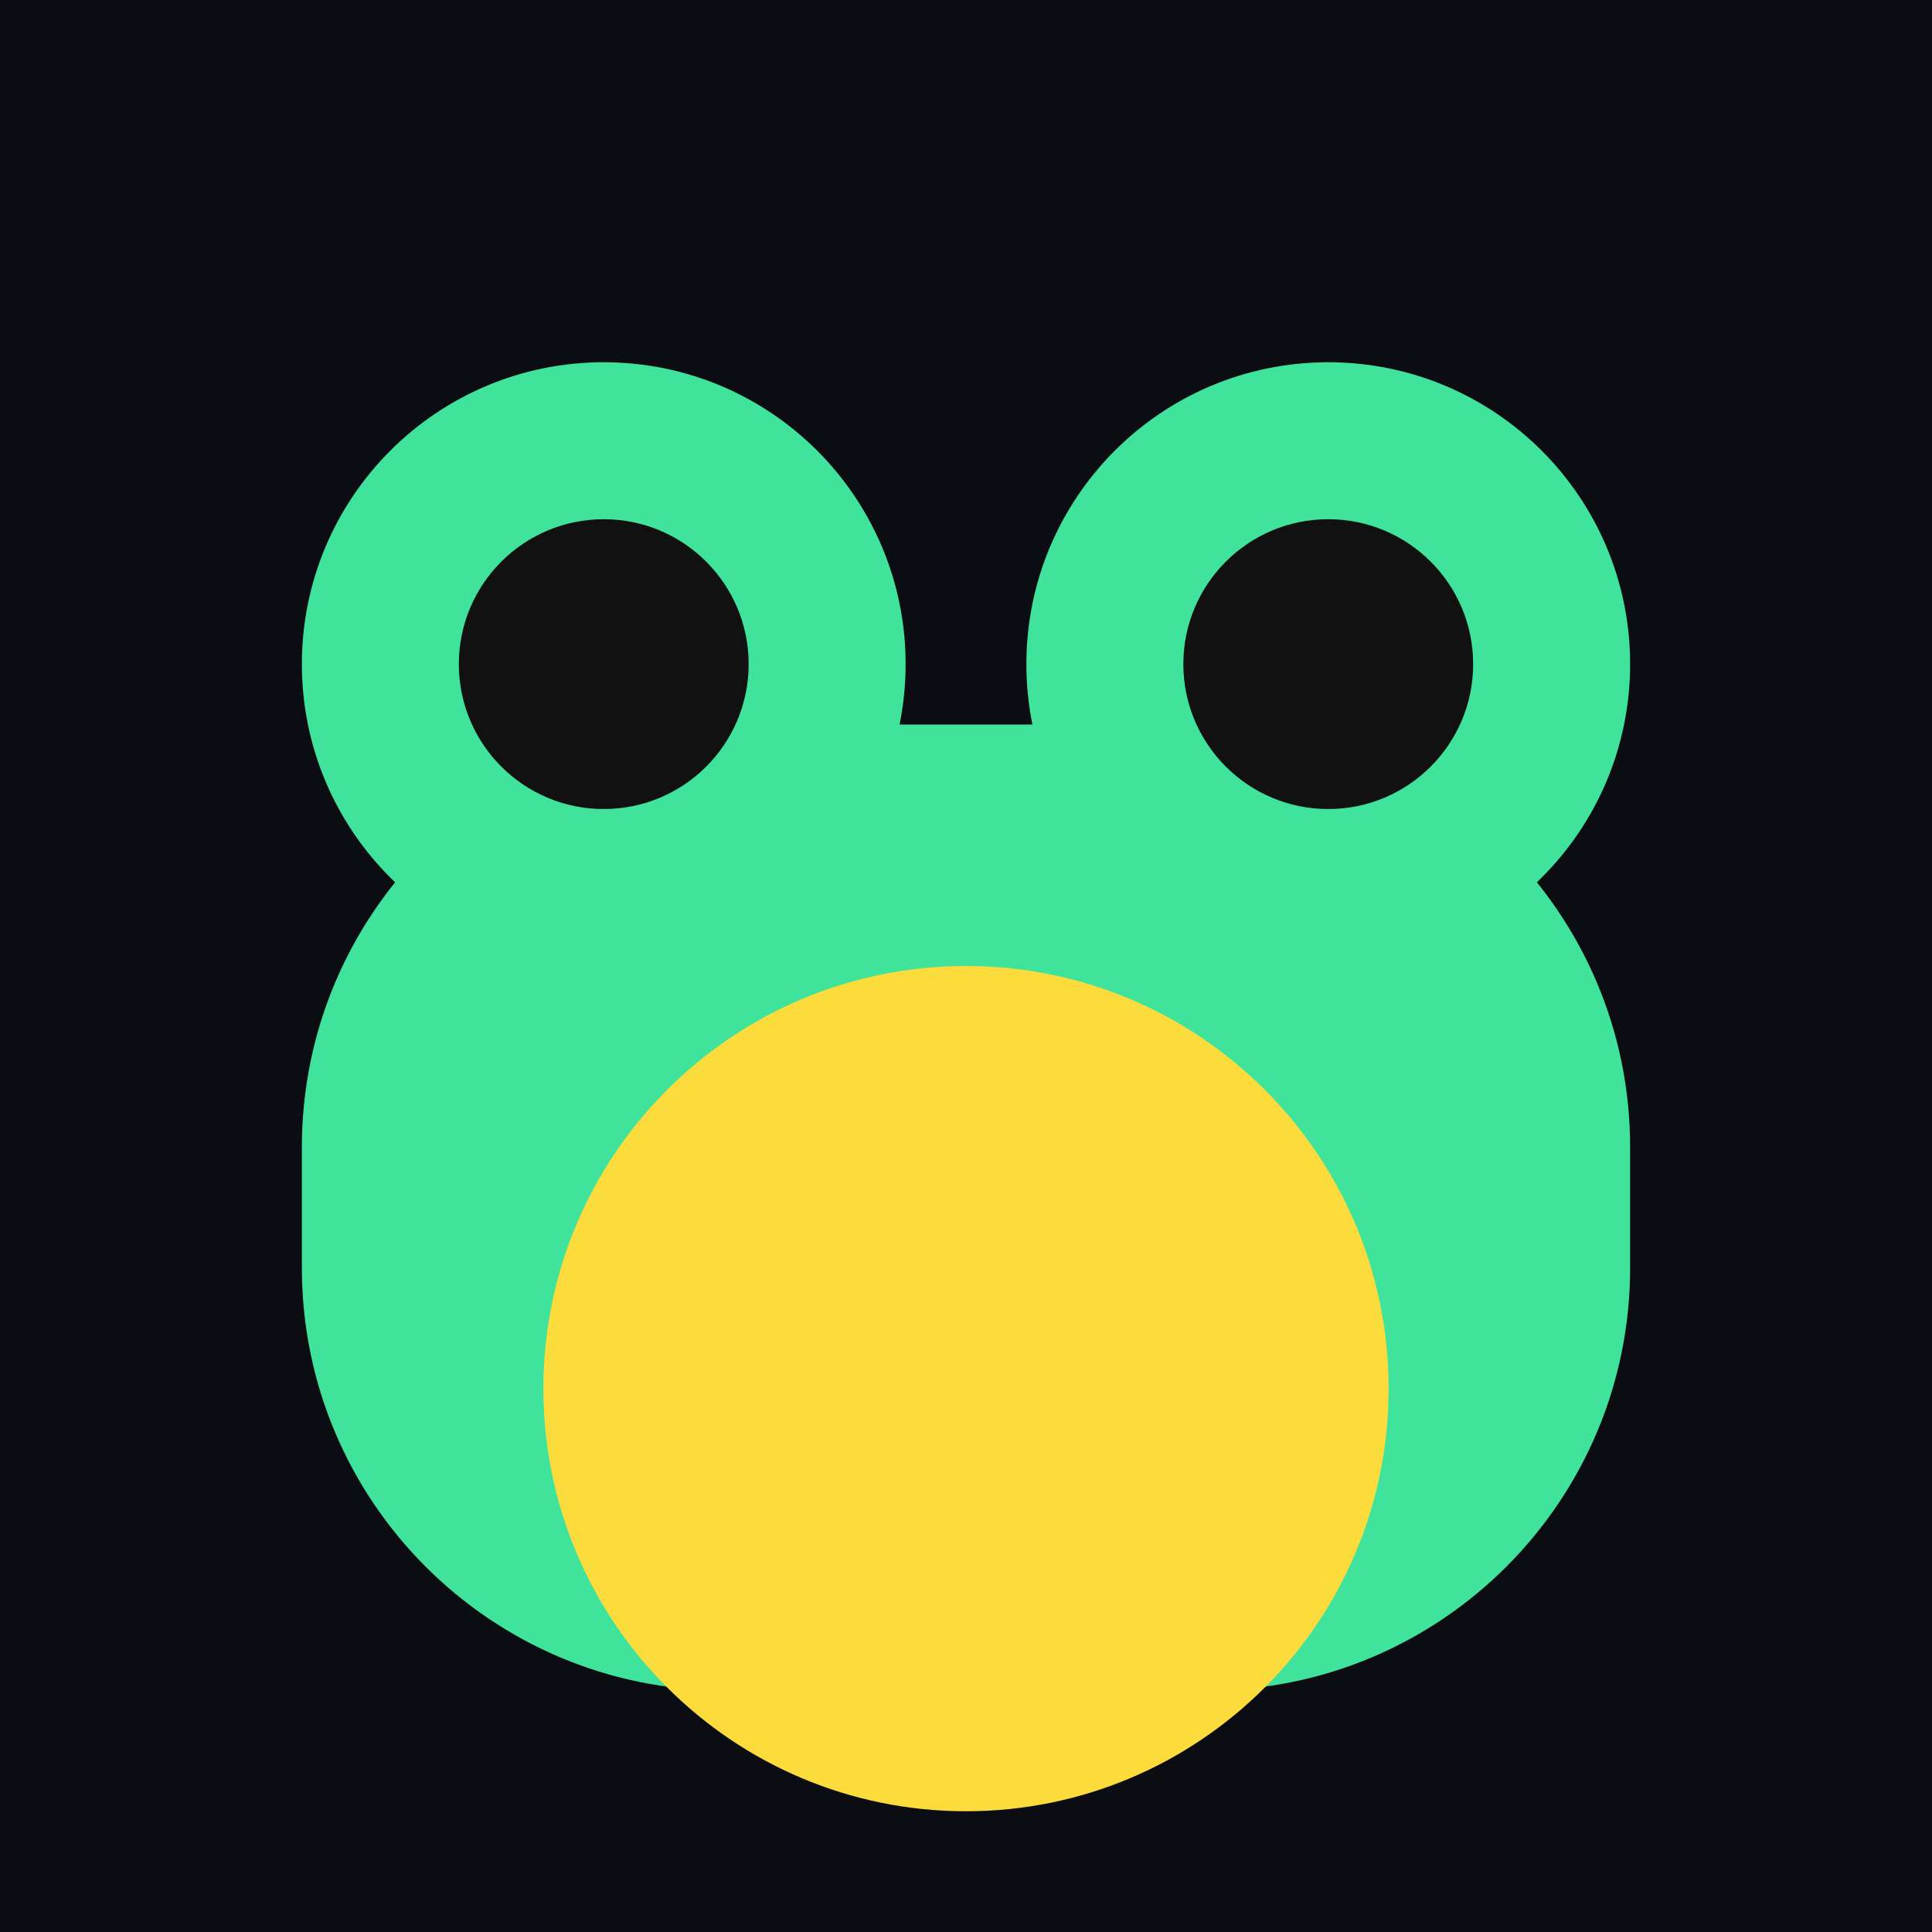
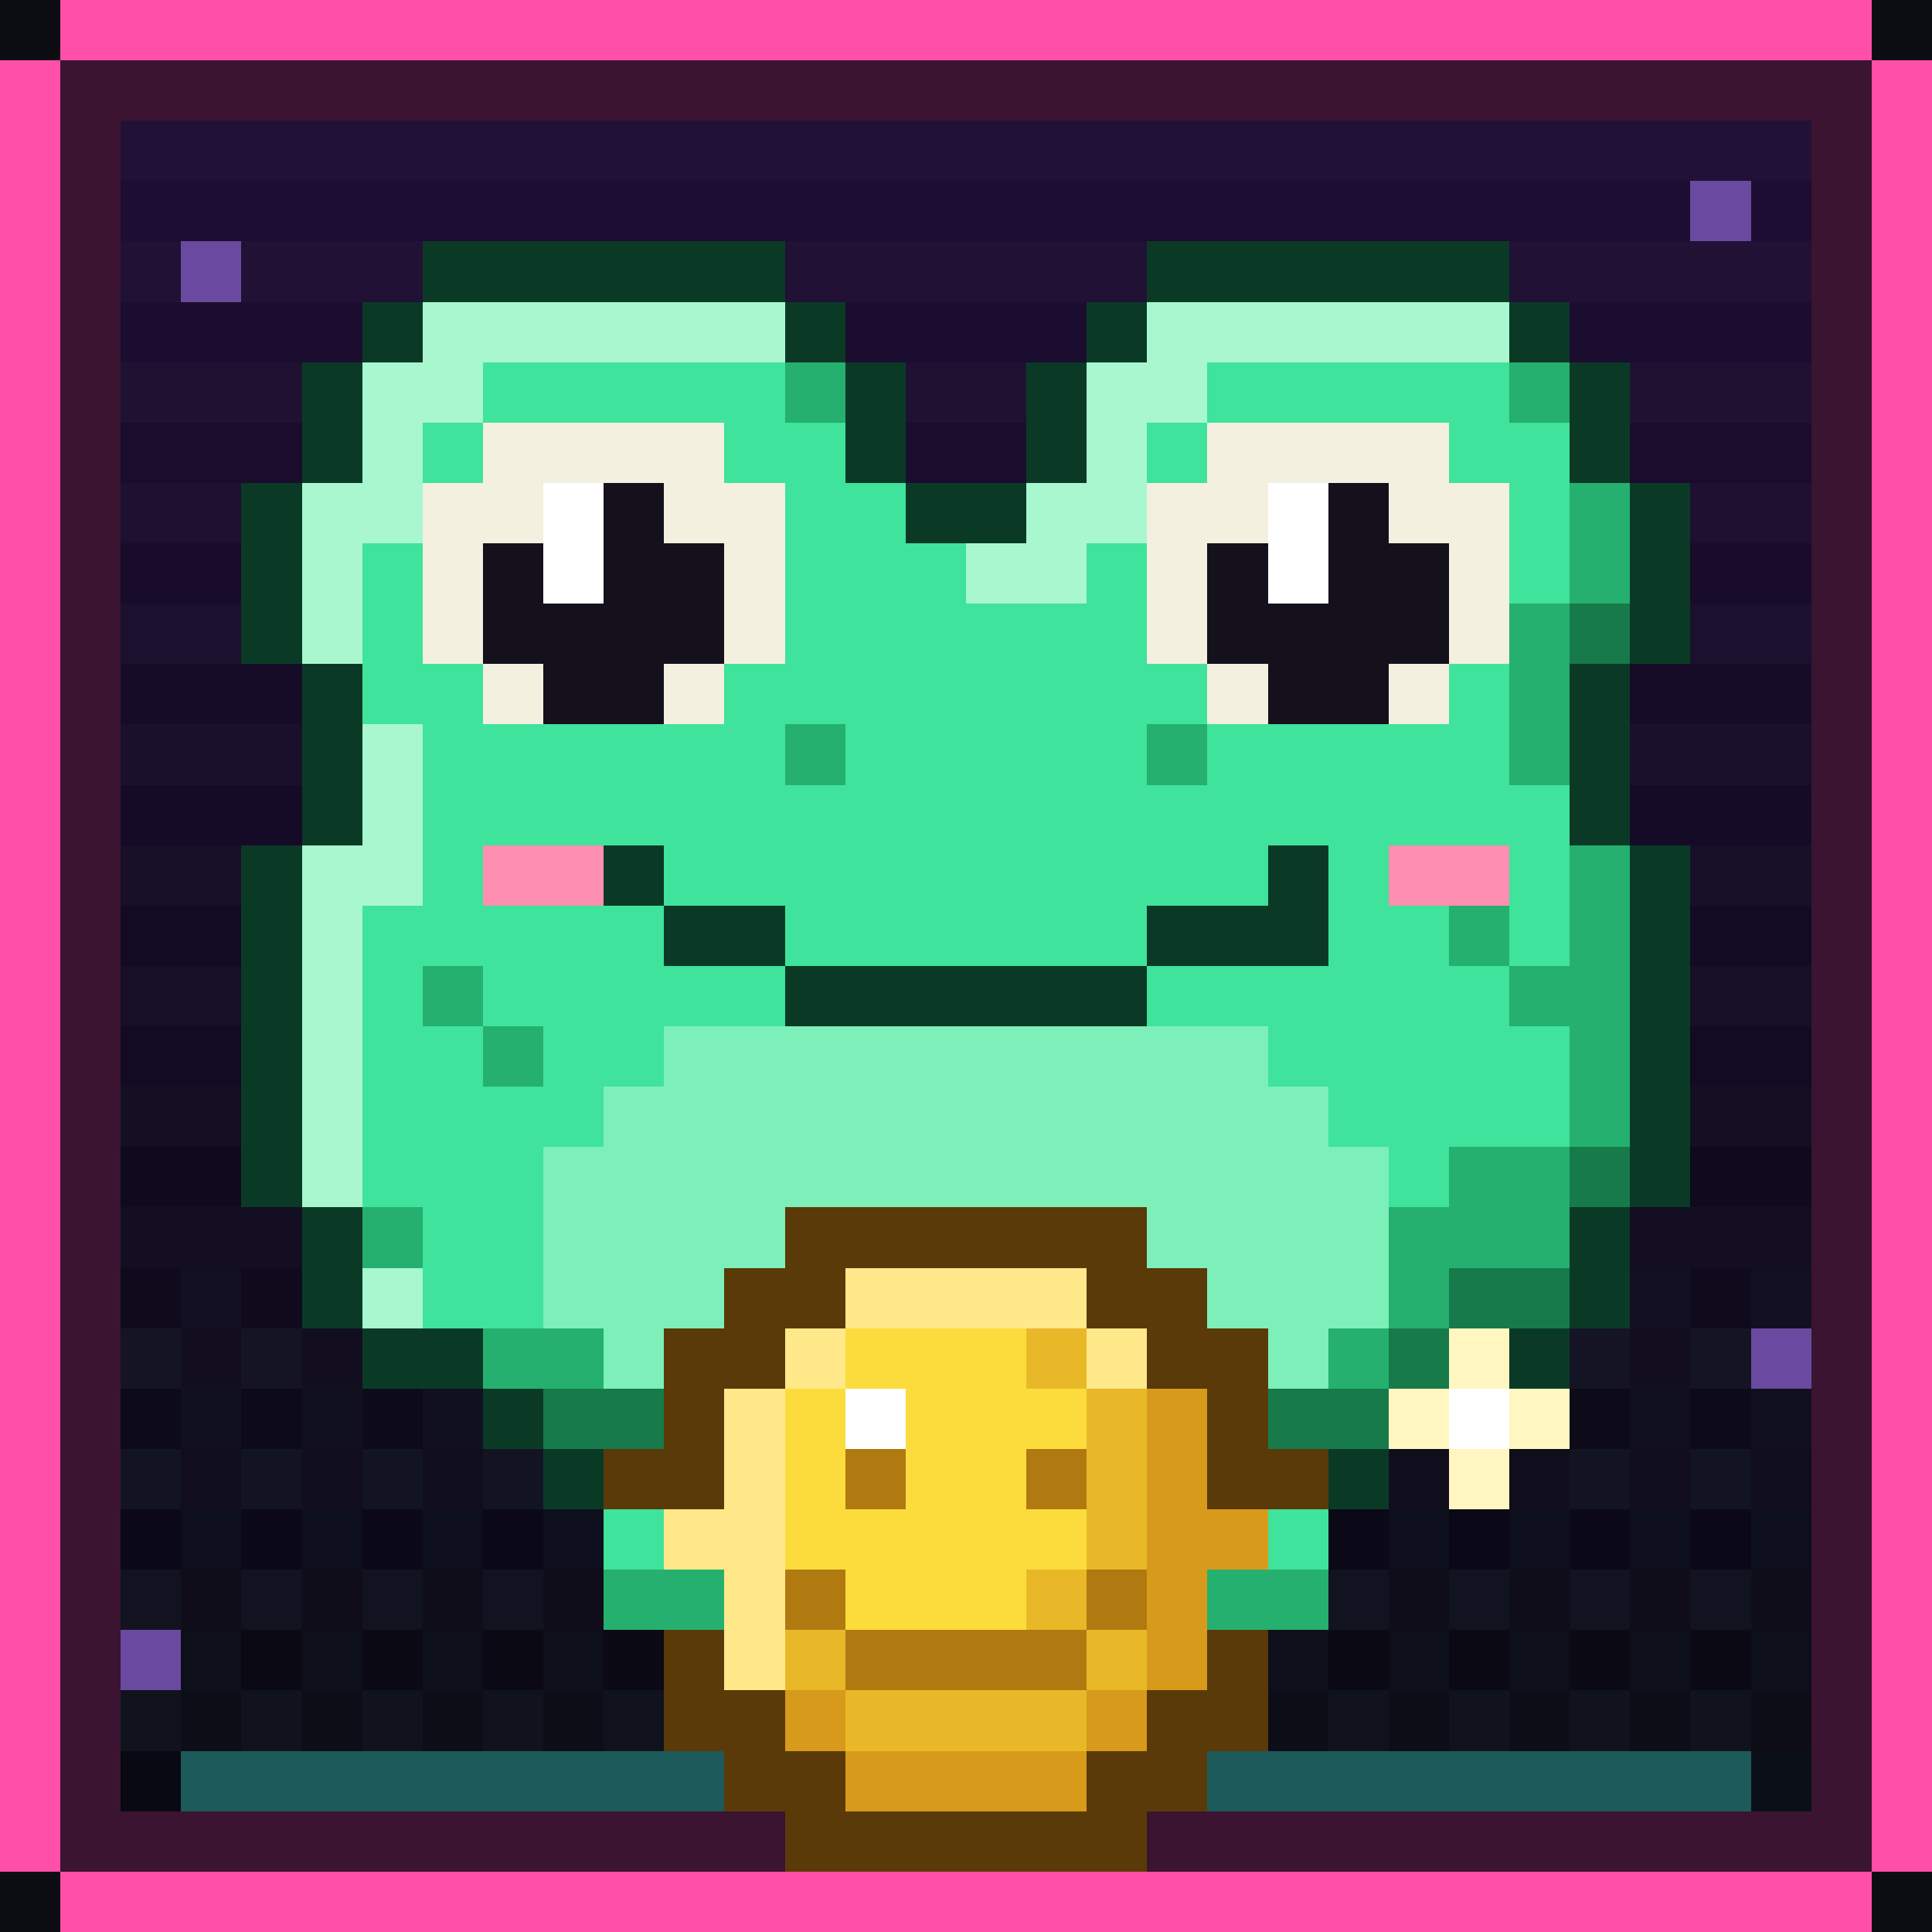
- <svg xmlns="http://www.w3.org/2000/svg" viewBox="0 0 32 32">
-   <rect width="32" height="32" fill="#0b0d12" />
-   <circle cx="10" cy="11" r="5" fill="#3FE39B" />
-   <circle cx="22" cy="11" r="5" fill="#3FE39B" />
-   <rect x="5" y="12" width="22" height="16" rx="7" fill="#3FE39B" />
-   <circle cx="16" cy="23" r="7" fill="#FCDC3C" />
-   <circle cx="10" cy="11" r="2.4" fill="#111" />
-   <circle cx="22" cy="11" r="2.4" fill="#111" />
+ <svg xmlns="http://www.w3.org/2000/svg" viewBox="0 0 32 32" shape-rendering="crispEdges">
+   <rect x="0" y="0" width="1" height="1" fill="#0b0d12" />
+   <rect x="1" y="0" width="30" height="1" fill="#ff4fa8" />
+   <rect x="31" y="0" width="1" height="1" fill="#0b0d12" />
+   <rect x="0" y="1" width="1" height="1" fill="#ff4fa8" />
+   <rect x="1" y="1" width="30" height="1" fill="#3a1430" />
+   <rect x="31" y="1" width="1" height="1" fill="#ff4fa8" />
+   <rect x="0" y="2" width="1" height="1" fill="#ff4fa8" />
+   <rect x="1" y="2" width="1" height="1" fill="#3a1430" />
+   <rect x="2" y="2" width="28" height="1" fill="#221137" />
+   <rect x="30" y="2" width="1" height="1" fill="#3a1430" />
+   <rect x="31" y="2" width="1" height="1" fill="#ff4fa8" />
+   <rect x="0" y="3" width="1" height="1" fill="#ff4fa8" />
+   <rect x="1" y="3" width="1" height="1" fill="#3a1430" />
+   <rect x="2" y="3" width="26" height="1" fill="#1d0d32" />
+   <rect x="28" y="3" width="1" height="1" fill="#6a4aa0" />
+   <rect x="29" y="3" width="1" height="1" fill="#1d0d32" />
+   <rect x="30" y="3" width="1" height="1" fill="#3a1430" />
+   <rect x="31" y="3" width="1" height="1" fill="#ff4fa8" />
+   <rect x="0" y="4" width="1" height="1" fill="#ff4fa8" />
+   <rect x="1" y="4" width="1" height="1" fill="#3a1430" />
+   <rect x="2" y="4" width="1" height="1" fill="#201135" />
+   <rect x="3" y="4" width="1" height="1" fill="#6a4aa0" />
+   <rect x="4" y="4" width="3" height="1" fill="#201135" />
+   <rect x="7" y="4" width="6" height="1" fill="#0a3a26" />
+   <rect x="13" y="4" width="6" height="1" fill="#201135" />
+   <rect x="19" y="4" width="6" height="1" fill="#0a3a26" />
+   <rect x="25" y="4" width="5" height="1" fill="#201135" />
+   <rect x="30" y="4" width="1" height="1" fill="#3a1430" />
+   <rect x="31" y="4" width="1" height="1" fill="#ff4fa8" />
+   <rect x="0" y="5" width="1" height="1" fill="#ff4fa8" />
+   <rect x="1" y="5" width="1" height="1" fill="#3a1430" />
+   <rect x="2" y="5" width="4" height="1" fill="#1b0d2f" />
+   <rect x="6" y="5" width="1" height="1" fill="#0a3a26" />
+   <rect x="7" y="5" width="6" height="1" fill="#a8f7cf" />
+   <rect x="13" y="5" width="1" height="1" fill="#0a3a26" />
+   <rect x="14" y="5" width="4" height="1" fill="#1b0d2f" />
+   <rect x="18" y="5" width="1" height="1" fill="#0a3a26" />
+   <rect x="19" y="5" width="6" height="1" fill="#a8f7cf" />
+   <rect x="25" y="5" width="1" height="1" fill="#0a3a26" />
+   <rect x="26" y="5" width="4" height="1" fill="#1b0d2f" />
+   <rect x="30" y="5" width="1" height="1" fill="#3a1430" />
+   <rect x="31" y="5" width="1" height="1" fill="#ff4fa8" />
+   <rect x="0" y="6" width="1" height="1" fill="#ff4fa8" />
+   <rect x="1" y="6" width="1" height="1" fill="#3a1430" />
+   <rect x="2" y="6" width="3" height="1" fill="#1f1132" />
+   <rect x="5" y="6" width="1" height="1" fill="#0a3a26" />
+   <rect x="6" y="6" width="2" height="1" fill="#a8f7cf" />
+   <rect x="8" y="6" width="5" height="1" fill="#3fe39b" />
+   <rect x="13" y="6" width="1" height="1" fill="#25b06f" />
+   <rect x="14" y="6" width="1" height="1" fill="#0a3a26" />
+   <rect x="15" y="6" width="2" height="1" fill="#1f1132" />
+   <rect x="17" y="6" width="1" height="1" fill="#0a3a26" />
+   <rect x="18" y="6" width="2" height="1" fill="#a8f7cf" />
+   <rect x="20" y="6" width="5" height="1" fill="#3fe39b" />
+   <rect x="25" y="6" width="1" height="1" fill="#25b06f" />
+   <rect x="26" y="6" width="1" height="1" fill="#0a3a26" />
+   <rect x="27" y="6" width="3" height="1" fill="#1f1132" />
+   <rect x="30" y="6" width="1" height="1" fill="#3a1430" />
+   <rect x="31" y="6" width="1" height="1" fill="#ff4fa8" />
+   <rect x="0" y="7" width="1" height="1" fill="#ff4fa8" />
+   <rect x="1" y="7" width="1" height="1" fill="#3a1430" />
+   <rect x="2" y="7" width="3" height="1" fill="#1a0c2d" />
+   <rect x="5" y="7" width="1" height="1" fill="#0a3a26" />
+   <rect x="6" y="7" width="1" height="1" fill="#a8f7cf" />
+   <rect x="7" y="7" width="1" height="1" fill="#3fe39b" />
+   <rect x="8" y="7" width="4" height="1" fill="#f4f0e0" />
+   <rect x="12" y="7" width="2" height="1" fill="#3fe39b" />
+   <rect x="14" y="7" width="1" height="1" fill="#0a3a26" />
+   <rect x="15" y="7" width="2" height="1" fill="#1a0c2d" />
+   <rect x="17" y="7" width="1" height="1" fill="#0a3a26" />
+   <rect x="18" y="7" width="1" height="1" fill="#a8f7cf" />
+   <rect x="19" y="7" width="1" height="1" fill="#3fe39b" />
+   <rect x="20" y="7" width="4" height="1" fill="#f4f0e0" />
+   <rect x="24" y="7" width="2" height="1" fill="#3fe39b" />
+   <rect x="26" y="7" width="1" height="1" fill="#0a3a26" />
+   <rect x="27" y="7" width="3" height="1" fill="#1a0c2d" />
+   <rect x="30" y="7" width="1" height="1" fill="#3a1430" />
+   <rect x="31" y="7" width="1" height="1" fill="#ff4fa8" />
+   <rect x="0" y="8" width="1" height="1" fill="#ff4fa8" />
+   <rect x="1" y="8" width="1" height="1" fill="#3a1430" />
+   <rect x="2" y="8" width="2" height="1" fill="#1d1030" />
+   <rect x="4" y="8" width="1" height="1" fill="#0a3a26" />
+   <rect x="5" y="8" width="2" height="1" fill="#a8f7cf" />
+   <rect x="7" y="8" width="2" height="1" fill="#f4f0e0" />
+   <rect x="9" y="8" width="1" height="1" fill="#ffffff" />
+   <rect x="10" y="8" width="1" height="1" fill="#14101c" />
+   <rect x="11" y="8" width="2" height="1" fill="#f4f0e0" />
+   <rect x="13" y="8" width="2" height="1" fill="#3fe39b" />
+   <rect x="15" y="8" width="2" height="1" fill="#0a3a26" />
+   <rect x="17" y="8" width="2" height="1" fill="#a8f7cf" />
+   <rect x="19" y="8" width="2" height="1" fill="#f4f0e0" />
+   <rect x="21" y="8" width="1" height="1" fill="#ffffff" />
+   <rect x="22" y="8" width="1" height="1" fill="#14101c" />
+   <rect x="23" y="8" width="2" height="1" fill="#f4f0e0" />
+   <rect x="25" y="8" width="1" height="1" fill="#3fe39b" />
+   <rect x="26" y="8" width="1" height="1" fill="#25b06f" />
+   <rect x="27" y="8" width="1" height="1" fill="#0a3a26" />
+   <rect x="28" y="8" width="2" height="1" fill="#1d1030" />
+   <rect x="30" y="8" width="1" height="1" fill="#3a1430" />
+   <rect x="31" y="8" width="1" height="1" fill="#ff4fa8" />
+   <rect x="0" y="9" width="1" height="1" fill="#ff4fa8" />
+   <rect x="1" y="9" width="1" height="1" fill="#3a1430" />
+   <rect x="2" y="9" width="2" height="1" fill="#180c2a" />
+   <rect x="4" y="9" width="1" height="1" fill="#0a3a26" />
+   <rect x="5" y="9" width="1" height="1" fill="#a8f7cf" />
+   <rect x="6" y="9" width="1" height="1" fill="#3fe39b" />
+   <rect x="7" y="9" width="1" height="1" fill="#f4f0e0" />
+   <rect x="8" y="9" width="1" height="1" fill="#14101c" />
+   <rect x="9" y="9" width="1" height="1" fill="#ffffff" />
+   <rect x="10" y="9" width="2" height="1" fill="#14101c" />
+   <rect x="12" y="9" width="1" height="1" fill="#f4f0e0" />
+   <rect x="13" y="9" width="3" height="1" fill="#3fe39b" />
+   <rect x="16" y="9" width="2" height="1" fill="#a8f7cf" />
+   <rect x="18" y="9" width="1" height="1" fill="#3fe39b" />
+   <rect x="19" y="9" width="1" height="1" fill="#f4f0e0" />
+   <rect x="20" y="9" width="1" height="1" fill="#14101c" />
+   <rect x="21" y="9" width="1" height="1" fill="#ffffff" />
+   <rect x="22" y="9" width="2" height="1" fill="#14101c" />
+   <rect x="24" y="9" width="1" height="1" fill="#f4f0e0" />
+   <rect x="25" y="9" width="1" height="1" fill="#3fe39b" />
+   <rect x="26" y="9" width="1" height="1" fill="#25b06f" />
+   <rect x="27" y="9" width="1" height="1" fill="#0a3a26" />
+   <rect x="28" y="9" width="2" height="1" fill="#180c2a" />
+   <rect x="30" y="9" width="1" height="1" fill="#3a1430" />
+   <rect x="31" y="9" width="1" height="1" fill="#ff4fa8" />
+   <rect x="0" y="10" width="1" height="1" fill="#ff4fa8" />
+   <rect x="1" y="10" width="1" height="1" fill="#3a1430" />
+   <rect x="2" y="10" width="2" height="1" fill="#1b102d" />
+   <rect x="4" y="10" width="1" height="1" fill="#0a3a26" />
+   <rect x="5" y="10" width="1" height="1" fill="#a8f7cf" />
+   <rect x="6" y="10" width="1" height="1" fill="#3fe39b" />
+   <rect x="7" y="10" width="1" height="1" fill="#f4f0e0" />
+   <rect x="8" y="10" width="4" height="1" fill="#14101c" />
+   <rect x="12" y="10" width="1" height="1" fill="#f4f0e0" />
+   <rect x="13" y="10" width="6" height="1" fill="#3fe39b" />
+   <rect x="19" y="10" width="1" height="1" fill="#f4f0e0" />
+   <rect x="20" y="10" width="4" height="1" fill="#14101c" />
+   <rect x="24" y="10" width="1" height="1" fill="#f4f0e0" />
+   <rect x="25" y="10" width="1" height="1" fill="#25b06f" />
+   <rect x="26" y="10" width="1" height="1" fill="#167a4a" />
+   <rect x="27" y="10" width="1" height="1" fill="#0a3a26" />
+   <rect x="28" y="10" width="2" height="1" fill="#1b102d" />
+   <rect x="30" y="10" width="1" height="1" fill="#3a1430" />
+   <rect x="31" y="10" width="1" height="1" fill="#ff4fa8" />
+   <rect x="0" y="11" width="1" height="1" fill="#ff4fa8" />
+   <rect x="1" y="11" width="1" height="1" fill="#3a1430" />
+   <rect x="2" y="11" width="3" height="1" fill="#170c28" />
+   <rect x="5" y="11" width="1" height="1" fill="#0a3a26" />
+   <rect x="6" y="11" width="2" height="1" fill="#3fe39b" />
+   <rect x="8" y="11" width="1" height="1" fill="#f4f0e0" />
+   <rect x="9" y="11" width="2" height="1" fill="#14101c" />
+   <rect x="11" y="11" width="1" height="1" fill="#f4f0e0" />
+   <rect x="12" y="11" width="8" height="1" fill="#3fe39b" />
+   <rect x="20" y="11" width="1" height="1" fill="#f4f0e0" />
+   <rect x="21" y="11" width="2" height="1" fill="#14101c" />
+   <rect x="23" y="11" width="1" height="1" fill="#f4f0e0" />
+   <rect x="24" y="11" width="1" height="1" fill="#3fe39b" />
+   <rect x="25" y="11" width="1" height="1" fill="#25b06f" />
+   <rect x="26" y="11" width="1" height="1" fill="#0a3a26" />
+   <rect x="27" y="11" width="3" height="1" fill="#170c28" />
+   <rect x="30" y="11" width="1" height="1" fill="#3a1430" />
+   <rect x="31" y="11" width="1" height="1" fill="#ff4fa8" />
+   <rect x="0" y="12" width="1" height="1" fill="#ff4fa8" />
+   <rect x="1" y="12" width="1" height="1" fill="#3a1430" />
+   <rect x="2" y="12" width="3" height="1" fill="#1a102b" />
+   <rect x="5" y="12" width="1" height="1" fill="#0a3a26" />
+   <rect x="6" y="12" width="1" height="1" fill="#a8f7cf" />
+   <rect x="7" y="12" width="6" height="1" fill="#3fe39b" />
+   <rect x="13" y="12" width="1" height="1" fill="#25b06f" />
+   <rect x="14" y="12" width="5" height="1" fill="#3fe39b" />
+   <rect x="19" y="12" width="1" height="1" fill="#25b06f" />
+   <rect x="20" y="12" width="5" height="1" fill="#3fe39b" />
+   <rect x="25" y="12" width="1" height="1" fill="#25b06f" />
+   <rect x="26" y="12" width="1" height="1" fill="#0a3a26" />
+   <rect x="27" y="12" width="3" height="1" fill="#1a102b" />
+   <rect x="30" y="12" width="1" height="1" fill="#3a1430" />
+   <rect x="31" y="12" width="1" height="1" fill="#ff4fa8" />
+   <rect x="0" y="13" width="1" height="1" fill="#ff4fa8" />
+   <rect x="1" y="13" width="1" height="1" fill="#3a1430" />
+   <rect x="2" y="13" width="3" height="1" fill="#150b26" />
+   <rect x="5" y="13" width="1" height="1" fill="#0a3a26" />
+   <rect x="6" y="13" width="1" height="1" fill="#a8f7cf" />
+   <rect x="7" y="13" width="19" height="1" fill="#3fe39b" />
+   <rect x="26" y="13" width="1" height="1" fill="#0a3a26" />
+   <rect x="27" y="13" width="3" height="1" fill="#150b26" />
+   <rect x="30" y="13" width="1" height="1" fill="#3a1430" />
+   <rect x="31" y="13" width="1" height="1" fill="#ff4fa8" />
+   <rect x="0" y="14" width="1" height="1" fill="#ff4fa8" />
+   <rect x="1" y="14" width="1" height="1" fill="#3a1430" />
+   <rect x="2" y="14" width="2" height="1" fill="#180f28" />
+   <rect x="4" y="14" width="1" height="1" fill="#0a3a26" />
+   <rect x="5" y="14" width="2" height="1" fill="#a8f7cf" />
+   <rect x="7" y="14" width="1" height="1" fill="#3fe39b" />
+   <rect x="8" y="14" width="2" height="1" fill="#ff8fb0" />
+   <rect x="10" y="14" width="1" height="1" fill="#0a3a26" />
+   <rect x="11" y="14" width="10" height="1" fill="#3fe39b" />
+   <rect x="21" y="14" width="1" height="1" fill="#0a3a26" />
+   <rect x="22" y="14" width="1" height="1" fill="#3fe39b" />
+   <rect x="23" y="14" width="2" height="1" fill="#ff8fb0" />
+   <rect x="25" y="14" width="1" height="1" fill="#3fe39b" />
+   <rect x="26" y="14" width="1" height="1" fill="#25b06f" />
+   <rect x="27" y="14" width="1" height="1" fill="#0a3a26" />
+   <rect x="28" y="14" width="2" height="1" fill="#180f28" />
+   <rect x="30" y="14" width="1" height="1" fill="#3a1430" />
+   <rect x="31" y="14" width="1" height="1" fill="#ff4fa8" />
+   <rect x="0" y="15" width="1" height="1" fill="#ff4fa8" />
+   <rect x="1" y="15" width="1" height="1" fill="#3a1430" />
+   <rect x="2" y="15" width="2" height="1" fill="#130b23" />
+   <rect x="4" y="15" width="1" height="1" fill="#0a3a26" />
+   <rect x="5" y="15" width="1" height="1" fill="#a8f7cf" />
+   <rect x="6" y="15" width="5" height="1" fill="#3fe39b" />
+   <rect x="11" y="15" width="2" height="1" fill="#0a3a26" />
+   <rect x="13" y="15" width="6" height="1" fill="#3fe39b" />
+   <rect x="19" y="15" width="3" height="1" fill="#0a3a26" />
+   <rect x="22" y="15" width="2" height="1" fill="#3fe39b" />
+   <rect x="24" y="15" width="1" height="1" fill="#25b06f" />
+   <rect x="25" y="15" width="1" height="1" fill="#3fe39b" />
+   <rect x="26" y="15" width="1" height="1" fill="#25b06f" />
+   <rect x="27" y="15" width="1" height="1" fill="#0a3a26" />
+   <rect x="28" y="15" width="2" height="1" fill="#130b23" />
+   <rect x="30" y="15" width="1" height="1" fill="#3a1430" />
+   <rect x="31" y="15" width="1" height="1" fill="#ff4fa8" />
+   <rect x="0" y="16" width="1" height="1" fill="#ff4fa8" />
+   <rect x="1" y="16" width="1" height="1" fill="#3a1430" />
+   <rect x="2" y="16" width="2" height="1" fill="#170f26" />
+   <rect x="4" y="16" width="1" height="1" fill="#0a3a26" />
+   <rect x="5" y="16" width="1" height="1" fill="#a8f7cf" />
+   <rect x="6" y="16" width="1" height="1" fill="#3fe39b" />
+   <rect x="7" y="16" width="1" height="1" fill="#25b06f" />
+   <rect x="8" y="16" width="5" height="1" fill="#3fe39b" />
+   <rect x="13" y="16" width="6" height="1" fill="#0a3a26" />
+   <rect x="19" y="16" width="6" height="1" fill="#3fe39b" />
+   <rect x="25" y="16" width="2" height="1" fill="#25b06f" />
+   <rect x="27" y="16" width="1" height="1" fill="#0a3a26" />
+   <rect x="28" y="16" width="2" height="1" fill="#170f26" />
+   <rect x="30" y="16" width="1" height="1" fill="#3a1430" />
+   <rect x="31" y="16" width="1" height="1" fill="#ff4fa8" />
+   <rect x="0" y="17" width="1" height="1" fill="#ff4fa8" />
+   <rect x="1" y="17" width="1" height="1" fill="#3a1430" />
+   <rect x="2" y="17" width="2" height="1" fill="#120b21" />
+   <rect x="4" y="17" width="1" height="1" fill="#0a3a26" />
+   <rect x="5" y="17" width="1" height="1" fill="#a8f7cf" />
+   <rect x="6" y="17" width="2" height="1" fill="#3fe39b" />
+   <rect x="8" y="17" width="1" height="1" fill="#25b06f" />
+   <rect x="9" y="17" width="2" height="1" fill="#3fe39b" />
+   <rect x="11" y="17" width="10" height="1" fill="#7cf0b8" />
+   <rect x="21" y="17" width="5" height="1" fill="#3fe39b" />
+   <rect x="26" y="17" width="1" height="1" fill="#25b06f" />
+   <rect x="27" y="17" width="1" height="1" fill="#0a3a26" />
+   <rect x="28" y="17" width="2" height="1" fill="#120b21" />
+   <rect x="30" y="17" width="1" height="1" fill="#3a1430" />
+   <rect x="31" y="17" width="1" height="1" fill="#ff4fa8" />
+   <rect x="0" y="18" width="1" height="1" fill="#ff4fa8" />
+   <rect x="1" y="18" width="1" height="1" fill="#3a1430" />
+   <rect x="2" y="18" width="2" height="1" fill="#150f23" />
+   <rect x="4" y="18" width="1" height="1" fill="#0a3a26" />
+   <rect x="5" y="18" width="1" height="1" fill="#a8f7cf" />
+   <rect x="6" y="18" width="4" height="1" fill="#3fe39b" />
+   <rect x="10" y="18" width="12" height="1" fill="#7cf0b8" />
+   <rect x="22" y="18" width="4" height="1" fill="#3fe39b" />
+   <rect x="26" y="18" width="1" height="1" fill="#25b06f" />
+   <rect x="27" y="18" width="1" height="1" fill="#0a3a26" />
+   <rect x="28" y="18" width="2" height="1" fill="#150f23" />
+   <rect x="30" y="18" width="1" height="1" fill="#3a1430" />
+   <rect x="31" y="18" width="1" height="1" fill="#ff4fa8" />
+   <rect x="0" y="19" width="1" height="1" fill="#ff4fa8" />
+   <rect x="1" y="19" width="1" height="1" fill="#3a1430" />
+   <rect x="2" y="19" width="2" height="1" fill="#100a1e" />
+   <rect x="4" y="19" width="1" height="1" fill="#0a3a26" />
+   <rect x="5" y="19" width="1" height="1" fill="#a8f7cf" />
+   <rect x="6" y="19" width="3" height="1" fill="#3fe39b" />
+   <rect x="9" y="19" width="14" height="1" fill="#7cf0b8" />
+   <rect x="23" y="19" width="1" height="1" fill="#3fe39b" />
+   <rect x="24" y="19" width="2" height="1" fill="#25b06f" />
+   <rect x="26" y="19" width="1" height="1" fill="#167a4a" />
+   <rect x="27" y="19" width="1" height="1" fill="#0a3a26" />
+   <rect x="28" y="19" width="2" height="1" fill="#100a1e" />
+   <rect x="30" y="19" width="1" height="1" fill="#3a1430" />
+   <rect x="31" y="19" width="1" height="1" fill="#ff4fa8" />
+   <rect x="0" y="20" width="1" height="1" fill="#ff4fa8" />
+   <rect x="1" y="20" width="1" height="1" fill="#3a1430" />
+   <rect x="2" y="20" width="3" height="1" fill="#130e21" />
+   <rect x="5" y="20" width="1" height="1" fill="#0a3a26" />
+   <rect x="6" y="20" width="1" height="1" fill="#25b06f" />
+   <rect x="7" y="20" width="2" height="1" fill="#3fe39b" />
+   <rect x="9" y="20" width="4" height="1" fill="#7cf0b8" />
+   <rect x="13" y="20" width="6" height="1" fill="#5a3a08" />
+   <rect x="19" y="20" width="4" height="1" fill="#7cf0b8" />
+   <rect x="23" y="20" width="3" height="1" fill="#25b06f" />
+   <rect x="26" y="20" width="1" height="1" fill="#0a3a26" />
+   <rect x="27" y="20" width="3" height="1" fill="#130e21" />
+   <rect x="30" y="20" width="1" height="1" fill="#3a1430" />
+   <rect x="31" y="20" width="1" height="1" fill="#ff4fa8" />
+   <rect x="0" y="21" width="1" height="1" fill="#ff4fa8" />
+   <rect x="1" y="21" width="1" height="1" fill="#3a1430" />
+   <rect x="2" y="21" width="1" height="1" fill="#0f0a1c" />
+   <rect x="3" y="21" width="1" height="1" fill="#121022" />
+   <rect x="4" y="21" width="1" height="1" fill="#0f0a1c" />
+   <rect x="5" y="21" width="1" height="1" fill="#0a3a26" />
+   <rect x="6" y="21" width="1" height="1" fill="#a8f7cf" />
+   <rect x="7" y="21" width="2" height="1" fill="#3fe39b" />
+   <rect x="9" y="21" width="3" height="1" fill="#7cf0b8" />
+   <rect x="12" y="21" width="2" height="1" fill="#5a3a08" />
+   <rect x="14" y="21" width="4" height="1" fill="#ffe98a" />
+   <rect x="18" y="21" width="2" height="1" fill="#5a3a08" />
+   <rect x="20" y="21" width="3" height="1" fill="#7cf0b8" />
+   <rect x="23" y="21" width="1" height="1" fill="#25b06f" />
+   <rect x="24" y="21" width="2" height="1" fill="#167a4a" />
+   <rect x="26" y="21" width="1" height="1" fill="#0a3a26" />
+   <rect x="27" y="21" width="1" height="1" fill="#121022" />
+   <rect x="28" y="21" width="1" height="1" fill="#0f0a1c" />
+   <rect x="29" y="21" width="1" height="1" fill="#121022" />
+   <rect x="30" y="21" width="1" height="1" fill="#3a1430" />
+   <rect x="31" y="21" width="1" height="1" fill="#ff4fa8" />
+   <rect x="0" y="22" width="1" height="1" fill="#ff4fa8" />
+   <rect x="1" y="22" width="1" height="1" fill="#3a1430" />
+   <rect x="2" y="22" width="1" height="1" fill="#151425" />
+   <rect x="3" y="22" width="1" height="1" fill="#120e1f" />
+   <rect x="4" y="22" width="1" height="1" fill="#151425" />
+   <rect x="5" y="22" width="1" height="1" fill="#120e1f" />
+   <rect x="6" y="22" width="2" height="1" fill="#0a3a26" />
+   <rect x="8" y="22" width="2" height="1" fill="#25b06f" />
+   <rect x="10" y="22" width="1" height="1" fill="#7cf0b8" />
+   <rect x="11" y="22" width="2" height="1" fill="#5a3a08" />
+   <rect x="13" y="22" width="1" height="1" fill="#ffe98a" />
+   <rect x="14" y="22" width="3" height="1" fill="#fcdc3c" />
+   <rect x="17" y="22" width="1" height="1" fill="#e8b828" />
+   <rect x="18" y="22" width="1" height="1" fill="#ffe98a" />
+   <rect x="19" y="22" width="2" height="1" fill="#5a3a08" />
+   <rect x="21" y="22" width="1" height="1" fill="#7cf0b8" />
+   <rect x="22" y="22" width="1" height="1" fill="#25b06f" />
+   <rect x="23" y="22" width="1" height="1" fill="#167a4a" />
+   <rect x="24" y="22" width="1" height="1" fill="#fff6c0" />
+   <rect x="25" y="22" width="1" height="1" fill="#0a3a26" />
+   <rect x="26" y="22" width="1" height="1" fill="#151425" />
+   <rect x="27" y="22" width="1" height="1" fill="#120e1f" />
+   <rect x="28" y="22" width="1" height="1" fill="#151425" />
+   <rect x="29" y="22" width="1" height="1" fill="#6a4aa0" />
+   <rect x="30" y="22" width="1" height="1" fill="#3a1430" />
+   <rect x="31" y="22" width="1" height="1" fill="#ff4fa8" />
+   <rect x="0" y="23" width="1" height="1" fill="#ff4fa8" />
+   <rect x="1" y="23" width="1" height="1" fill="#3a1430" />
+   <rect x="2" y="23" width="1" height="1" fill="#0d0a19" />
+   <rect x="3" y="23" width="1" height="1" fill="#10101f" />
+   <rect x="4" y="23" width="1" height="1" fill="#0d0a19" />
+   <rect x="5" y="23" width="1" height="1" fill="#10101f" />
+   <rect x="6" y="23" width="1" height="1" fill="#0d0a19" />
+   <rect x="7" y="23" width="1" height="1" fill="#10101f" />
+   <rect x="8" y="23" width="1" height="1" fill="#0a3a26" />
+   <rect x="9" y="23" width="2" height="1" fill="#167a4a" />
+   <rect x="11" y="23" width="1" height="1" fill="#5a3a08" />
+   <rect x="12" y="23" width="1" height="1" fill="#ffe98a" />
+   <rect x="13" y="23" width="1" height="1" fill="#fcdc3c" />
+   <rect x="14" y="23" width="1" height="1" fill="#ffffff" />
+   <rect x="15" y="23" width="3" height="1" fill="#fcdc3c" />
+   <rect x="18" y="23" width="1" height="1" fill="#e8b828" />
+   <rect x="19" y="23" width="1" height="1" fill="#d89a1a" />
+   <rect x="20" y="23" width="1" height="1" fill="#5a3a08" />
+   <rect x="21" y="23" width="2" height="1" fill="#167a4a" />
+   <rect x="23" y="23" width="1" height="1" fill="#fff6c0" />
+   <rect x="24" y="23" width="1" height="1" fill="#ffffff" />
+   <rect x="25" y="23" width="1" height="1" fill="#fff6c0" />
+   <rect x="26" y="23" width="1" height="1" fill="#0d0a19" />
+   <rect x="27" y="23" width="1" height="1" fill="#10101f" />
+   <rect x="28" y="23" width="1" height="1" fill="#0d0a19" />
+   <rect x="29" y="23" width="1" height="1" fill="#10101f" />
+   <rect x="30" y="23" width="1" height="1" fill="#3a1430" />
+   <rect x="31" y="23" width="1" height="1" fill="#ff4fa8" />
+   <rect x="0" y="24" width="1" height="1" fill="#ff4fa8" />
+   <rect x="1" y="24" width="1" height="1" fill="#3a1430" />
+   <rect x="2" y="24" width="1" height="1" fill="#131422" />
+   <rect x="3" y="24" width="1" height="1" fill="#100e1c" />
+   <rect x="4" y="24" width="1" height="1" fill="#131422" />
+   <rect x="5" y="24" width="1" height="1" fill="#100e1c" />
+   <rect x="6" y="24" width="1" height="1" fill="#131422" />
+   <rect x="7" y="24" width="1" height="1" fill="#100e1c" />
+   <rect x="8" y="24" width="1" height="1" fill="#131422" />
+   <rect x="9" y="24" width="1" height="1" fill="#0a3a26" />
+   <rect x="10" y="24" width="2" height="1" fill="#5a3a08" />
+   <rect x="12" y="24" width="1" height="1" fill="#ffe98a" />
+   <rect x="13" y="24" width="1" height="1" fill="#fcdc3c" />
+   <rect x="14" y="24" width="1" height="1" fill="#b07a10" />
+   <rect x="15" y="24" width="2" height="1" fill="#fcdc3c" />
+   <rect x="17" y="24" width="1" height="1" fill="#b07a10" />
+   <rect x="18" y="24" width="1" height="1" fill="#e8b828" />
+   <rect x="19" y="24" width="1" height="1" fill="#d89a1a" />
+   <rect x="20" y="24" width="2" height="1" fill="#5a3a08" />
+   <rect x="22" y="24" width="1" height="1" fill="#0a3a26" />
+   <rect x="23" y="24" width="1" height="1" fill="#100e1c" />
+   <rect x="24" y="24" width="1" height="1" fill="#fff6c0" />
+   <rect x="25" y="24" width="1" height="1" fill="#100e1c" />
+   <rect x="26" y="24" width="1" height="1" fill="#131422" />
+   <rect x="27" y="24" width="1" height="1" fill="#100e1c" />
+   <rect x="28" y="24" width="1" height="1" fill="#131422" />
+   <rect x="29" y="24" width="1" height="1" fill="#100e1c" />
+   <rect x="30" y="24" width="1" height="1" fill="#3a1430" />
+   <rect x="31" y="24" width="1" height="1" fill="#ff4fa8" />
+   <rect x="0" y="25" width="1" height="1" fill="#ff4fa8" />
+   <rect x="1" y="25" width="1" height="1" fill="#3a1430" />
+   <rect x="2" y="25" width="1" height="1" fill="#0b0917" />
+   <rect x="3" y="25" width="1" height="1" fill="#0e0f1d" />
+   <rect x="4" y="25" width="1" height="1" fill="#0b0917" />
+   <rect x="5" y="25" width="1" height="1" fill="#0e0f1d" />
+   <rect x="6" y="25" width="1" height="1" fill="#0b0917" />
+   <rect x="7" y="25" width="1" height="1" fill="#0e0f1d" />
+   <rect x="8" y="25" width="1" height="1" fill="#0b0917" />
+   <rect x="9" y="25" width="1" height="1" fill="#0e0f1d" />
+   <rect x="10" y="25" width="1" height="1" fill="#3fe39b" />
+   <rect x="11" y="25" width="2" height="1" fill="#ffe98a" />
+   <rect x="13" y="25" width="5" height="1" fill="#fcdc3c" />
+   <rect x="18" y="25" width="1" height="1" fill="#e8b828" />
+   <rect x="19" y="25" width="2" height="1" fill="#d89a1a" />
+   <rect x="21" y="25" width="1" height="1" fill="#3fe39b" />
+   <rect x="22" y="25" width="1" height="1" fill="#0b0917" />
+   <rect x="23" y="25" width="1" height="1" fill="#0e0f1d" />
+   <rect x="24" y="25" width="1" height="1" fill="#0b0917" />
+   <rect x="25" y="25" width="1" height="1" fill="#0e0f1d" />
+   <rect x="26" y="25" width="1" height="1" fill="#0b0917" />
+   <rect x="27" y="25" width="1" height="1" fill="#0e0f1d" />
+   <rect x="28" y="25" width="1" height="1" fill="#0b0917" />
+   <rect x="29" y="25" width="1" height="1" fill="#0e0f1d" />
+   <rect x="30" y="25" width="1" height="1" fill="#3a1430" />
+   <rect x="31" y="25" width="1" height="1" fill="#ff4fa8" />
+   <rect x="0" y="26" width="1" height="1" fill="#ff4fa8" />
+   <rect x="1" y="26" width="1" height="1" fill="#3a1430" />
+   <rect x="2" y="26" width="1" height="1" fill="#121320" />
+   <rect x="3" y="26" width="1" height="1" fill="#0f0d1a" />
+   <rect x="4" y="26" width="1" height="1" fill="#121320" />
+   <rect x="5" y="26" width="1" height="1" fill="#0f0d1a" />
+   <rect x="6" y="26" width="1" height="1" fill="#121320" />
+   <rect x="7" y="26" width="1" height="1" fill="#0f0d1a" />
+   <rect x="8" y="26" width="1" height="1" fill="#121320" />
+   <rect x="9" y="26" width="1" height="1" fill="#0f0d1a" />
+   <rect x="10" y="26" width="2" height="1" fill="#25b06f" />
+   <rect x="12" y="26" width="1" height="1" fill="#ffe98a" />
+   <rect x="13" y="26" width="1" height="1" fill="#b07a10" />
+   <rect x="14" y="26" width="3" height="1" fill="#fcdc3c" />
+   <rect x="17" y="26" width="1" height="1" fill="#e8b828" />
+   <rect x="18" y="26" width="1" height="1" fill="#b07a10" />
+   <rect x="19" y="26" width="1" height="1" fill="#d89a1a" />
+   <rect x="20" y="26" width="2" height="1" fill="#25b06f" />
+   <rect x="22" y="26" width="1" height="1" fill="#121320" />
+   <rect x="23" y="26" width="1" height="1" fill="#0f0d1a" />
+   <rect x="24" y="26" width="1" height="1" fill="#121320" />
+   <rect x="25" y="26" width="1" height="1" fill="#0f0d1a" />
+   <rect x="26" y="26" width="1" height="1" fill="#121320" />
+   <rect x="27" y="26" width="1" height="1" fill="#0f0d1a" />
+   <rect x="28" y="26" width="1" height="1" fill="#121320" />
+   <rect x="29" y="26" width="1" height="1" fill="#0f0d1a" />
+   <rect x="30" y="26" width="1" height="1" fill="#3a1430" />
+   <rect x="31" y="26" width="1" height="1" fill="#ff4fa8" />
+   <rect x="0" y="27" width="1" height="1" fill="#ff4fa8" />
+   <rect x="1" y="27" width="1" height="1" fill="#3a1430" />
+   <rect x="2" y="27" width="1" height="1" fill="#6a4aa0" />
+   <rect x="3" y="27" width="1" height="1" fill="#0d0f1a" />
+   <rect x="4" y="27" width="1" height="1" fill="#0a0914" />
+   <rect x="5" y="27" width="1" height="1" fill="#0d0f1a" />
+   <rect x="6" y="27" width="1" height="1" fill="#0a0914" />
+   <rect x="7" y="27" width="1" height="1" fill="#0d0f1a" />
+   <rect x="8" y="27" width="1" height="1" fill="#0a0914" />
+   <rect x="9" y="27" width="1" height="1" fill="#0d0f1a" />
+   <rect x="10" y="27" width="1" height="1" fill="#0a0914" />
+   <rect x="11" y="27" width="1" height="1" fill="#5a3a08" />
+   <rect x="12" y="27" width="1" height="1" fill="#ffe98a" />
+   <rect x="13" y="27" width="1" height="1" fill="#e8b828" />
+   <rect x="14" y="27" width="4" height="1" fill="#b07a10" />
+   <rect x="18" y="27" width="1" height="1" fill="#e8b828" />
+   <rect x="19" y="27" width="1" height="1" fill="#d89a1a" />
+   <rect x="20" y="27" width="1" height="1" fill="#5a3a08" />
+   <rect x="21" y="27" width="1" height="1" fill="#0d0f1a" />
+   <rect x="22" y="27" width="1" height="1" fill="#0a0914" />
+   <rect x="23" y="27" width="1" height="1" fill="#0d0f1a" />
+   <rect x="24" y="27" width="1" height="1" fill="#0a0914" />
+   <rect x="25" y="27" width="1" height="1" fill="#0d0f1a" />
+   <rect x="26" y="27" width="1" height="1" fill="#0a0914" />
+   <rect x="27" y="27" width="1" height="1" fill="#0d0f1a" />
+   <rect x="28" y="27" width="1" height="1" fill="#0a0914" />
+   <rect x="29" y="27" width="1" height="1" fill="#0d0f1a" />
+   <rect x="30" y="27" width="1" height="1" fill="#3a1430" />
+   <rect x="31" y="27" width="1" height="1" fill="#ff4fa8" />
+   <rect x="0" y="28" width="1" height="1" fill="#ff4fa8" />
+   <rect x="1" y="28" width="1" height="1" fill="#3a1430" />
+   <rect x="2" y="28" width="1" height="1" fill="#10131d" />
+   <rect x="3" y="28" width="1" height="1" fill="#0d0d17" />
+   <rect x="4" y="28" width="1" height="1" fill="#10131d" />
+   <rect x="5" y="28" width="1" height="1" fill="#0d0d17" />
+   <rect x="6" y="28" width="1" height="1" fill="#10131d" />
+   <rect x="7" y="28" width="1" height="1" fill="#0d0d17" />
+   <rect x="8" y="28" width="1" height="1" fill="#10131d" />
+   <rect x="9" y="28" width="1" height="1" fill="#0d0d17" />
+   <rect x="10" y="28" width="1" height="1" fill="#10131d" />
+   <rect x="11" y="28" width="2" height="1" fill="#5a3a08" />
+   <rect x="13" y="28" width="1" height="1" fill="#d89a1a" />
+   <rect x="14" y="28" width="4" height="1" fill="#e8b828" />
+   <rect x="18" y="28" width="1" height="1" fill="#d89a1a" />
+   <rect x="19" y="28" width="2" height="1" fill="#5a3a08" />
+   <rect x="21" y="28" width="1" height="1" fill="#0d0d17" />
+   <rect x="22" y="28" width="1" height="1" fill="#10131d" />
+   <rect x="23" y="28" width="1" height="1" fill="#0d0d17" />
+   <rect x="24" y="28" width="1" height="1" fill="#10131d" />
+   <rect x="25" y="28" width="1" height="1" fill="#0d0d17" />
+   <rect x="26" y="28" width="1" height="1" fill="#10131d" />
+   <rect x="27" y="28" width="1" height="1" fill="#0d0d17" />
+   <rect x="28" y="28" width="1" height="1" fill="#10131d" />
+   <rect x="29" y="28" width="1" height="1" fill="#0d0d17" />
+   <rect x="30" y="28" width="1" height="1" fill="#3a1430" />
+   <rect x="31" y="28" width="1" height="1" fill="#ff4fa8" />
+   <rect x="0" y="29" width="1" height="1" fill="#ff4fa8" />
+   <rect x="1" y="29" width="1" height="1" fill="#3a1430" />
+   <rect x="2" y="29" width="1" height="1" fill="#080912" />
+   <rect x="3" y="29" width="9" height="1" fill="#1d5a5a" />
+   <rect x="12" y="29" width="2" height="1" fill="#5a3a08" />
+   <rect x="14" y="29" width="4" height="1" fill="#d89a1a" />
+   <rect x="18" y="29" width="2" height="1" fill="#5a3a08" />
+   <rect x="20" y="29" width="9" height="1" fill="#1d5a5a" />
+   <rect x="29" y="29" width="1" height="1" fill="#0b0f18" />
+   <rect x="30" y="29" width="1" height="1" fill="#3a1430" />
+   <rect x="31" y="29" width="1" height="1" fill="#ff4fa8" />
+   <rect x="0" y="30" width="1" height="1" fill="#ff4fa8" />
+   <rect x="1" y="30" width="12" height="1" fill="#3a1430" />
+   <rect x="13" y="30" width="6" height="1" fill="#5a3a08" />
+   <rect x="19" y="30" width="12" height="1" fill="#3a1430" />
+   <rect x="31" y="30" width="1" height="1" fill="#ff4fa8" />
+   <rect x="0" y="31" width="1" height="1" fill="#0b0d12" />
+   <rect x="1" y="31" width="30" height="1" fill="#ff4fa8" />
+   <rect x="31" y="31" width="1" height="1" fill="#0b0d12" />
</svg>
